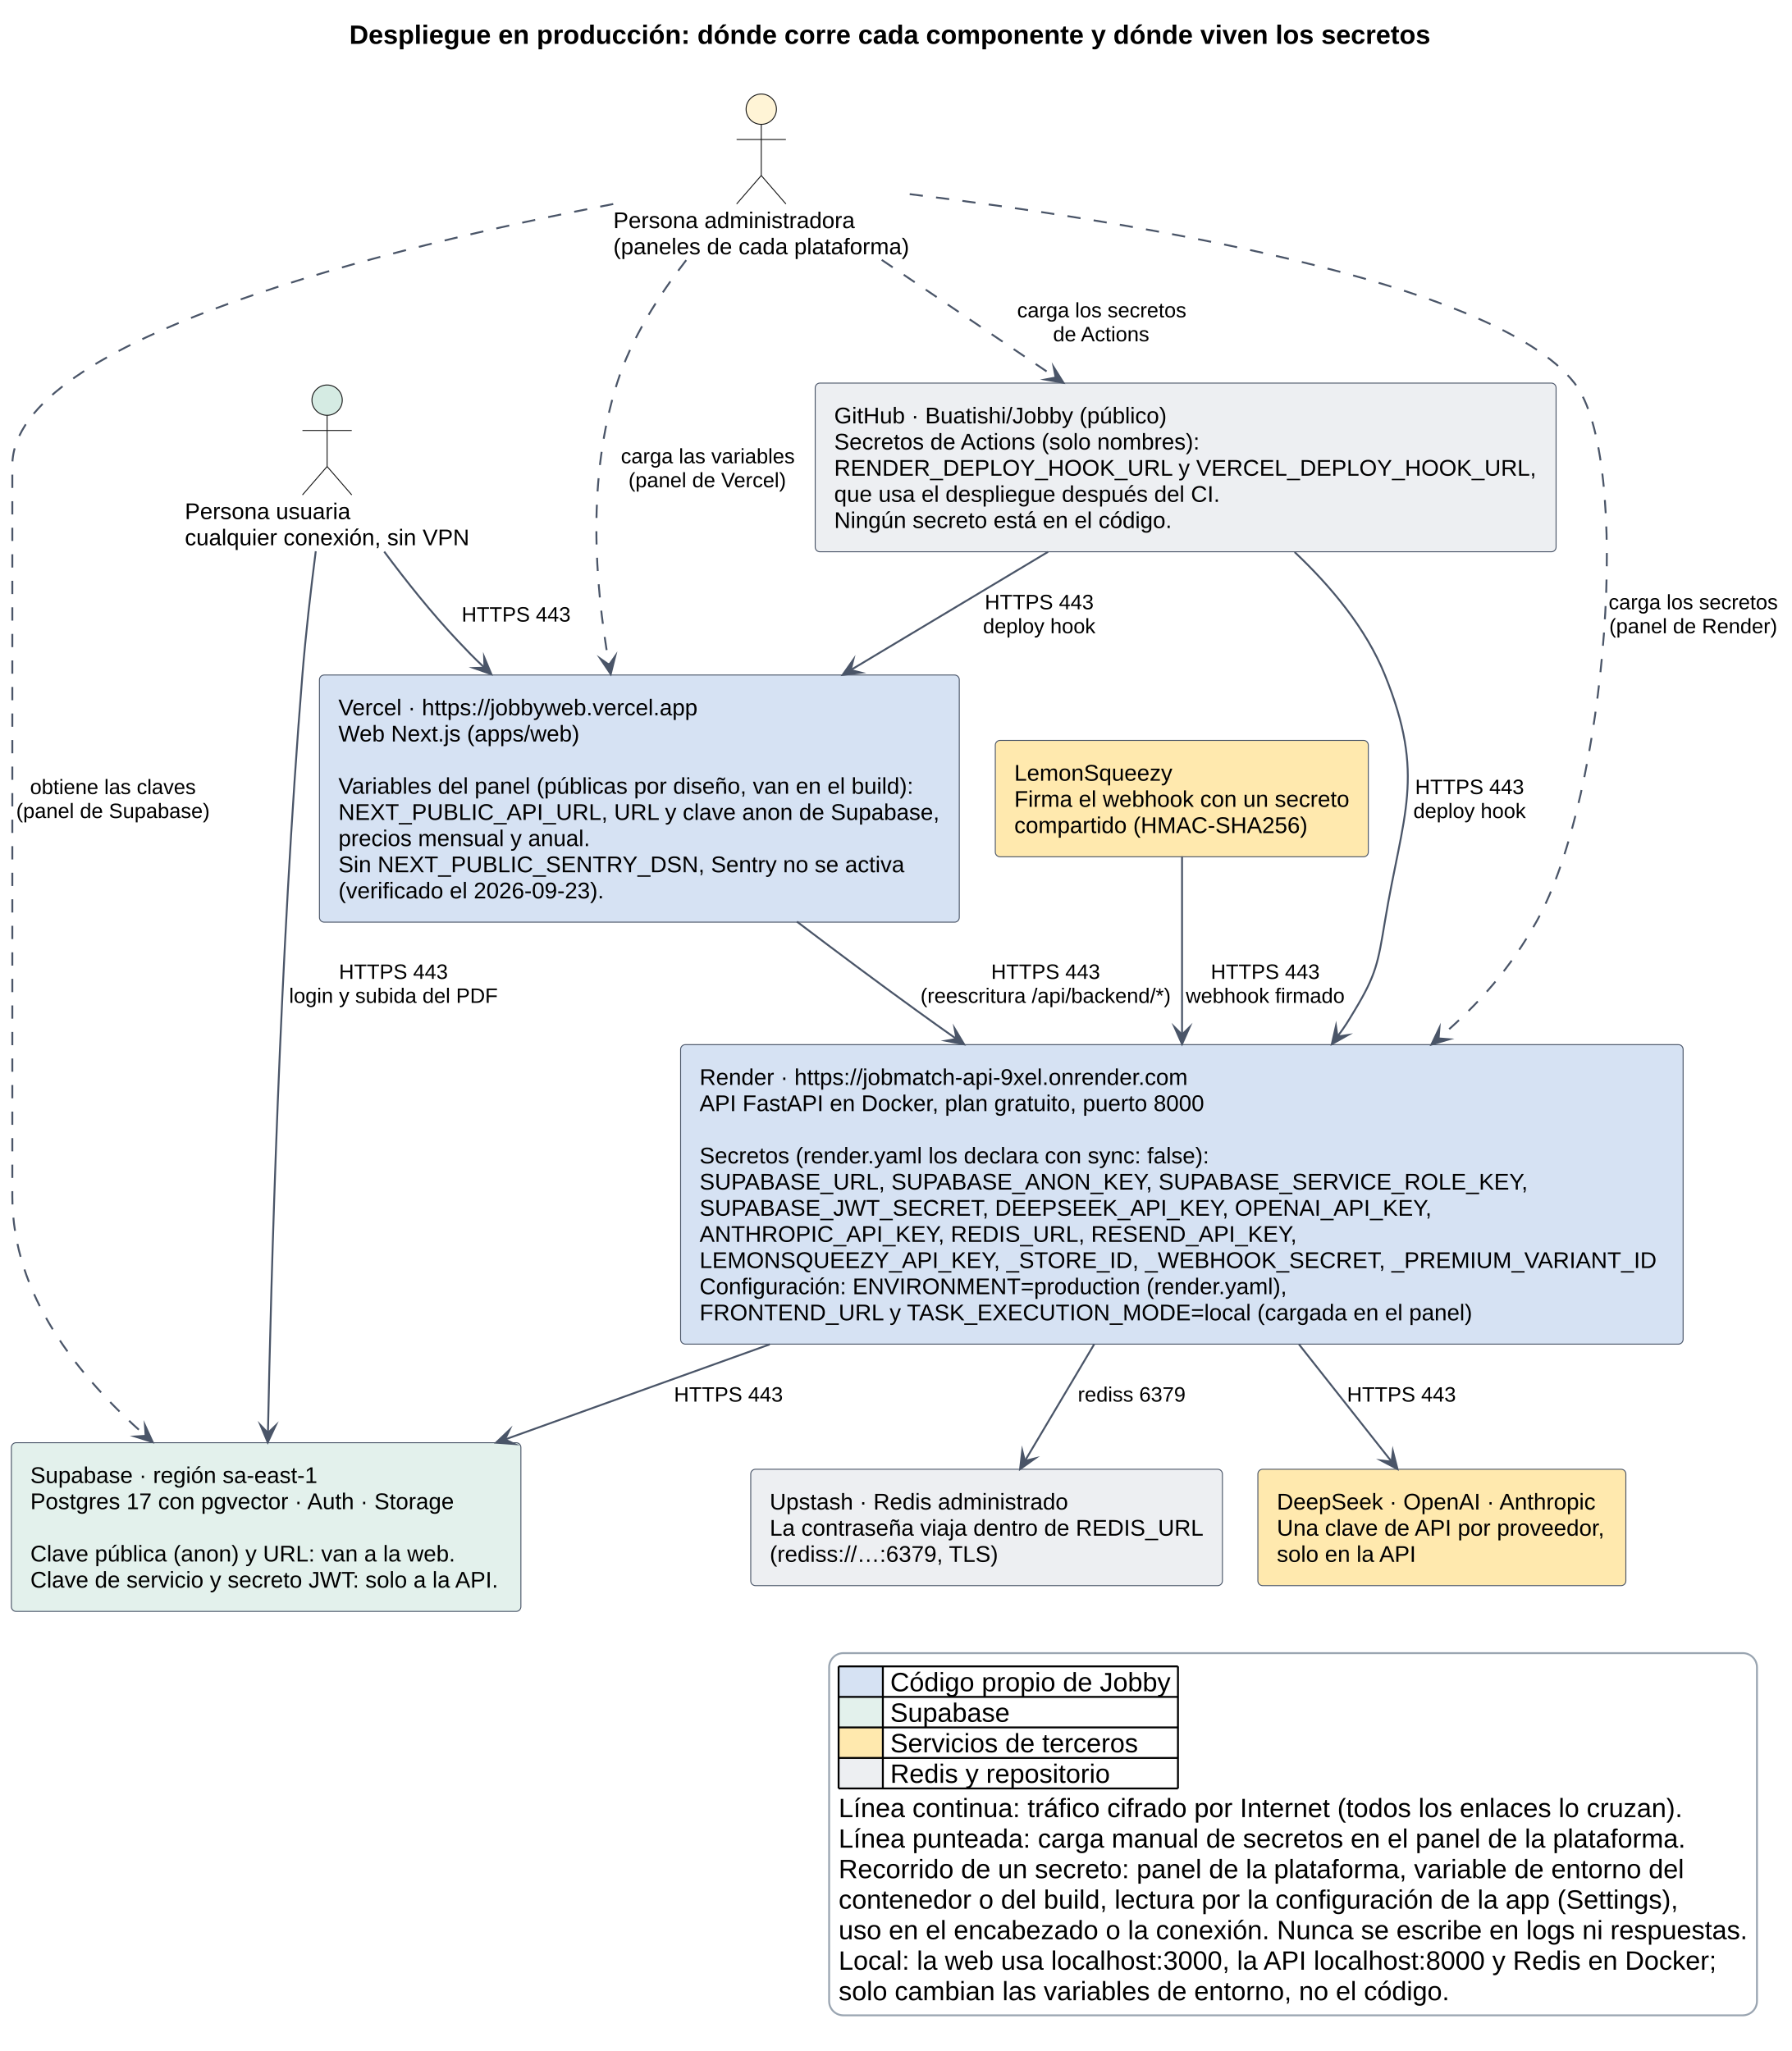
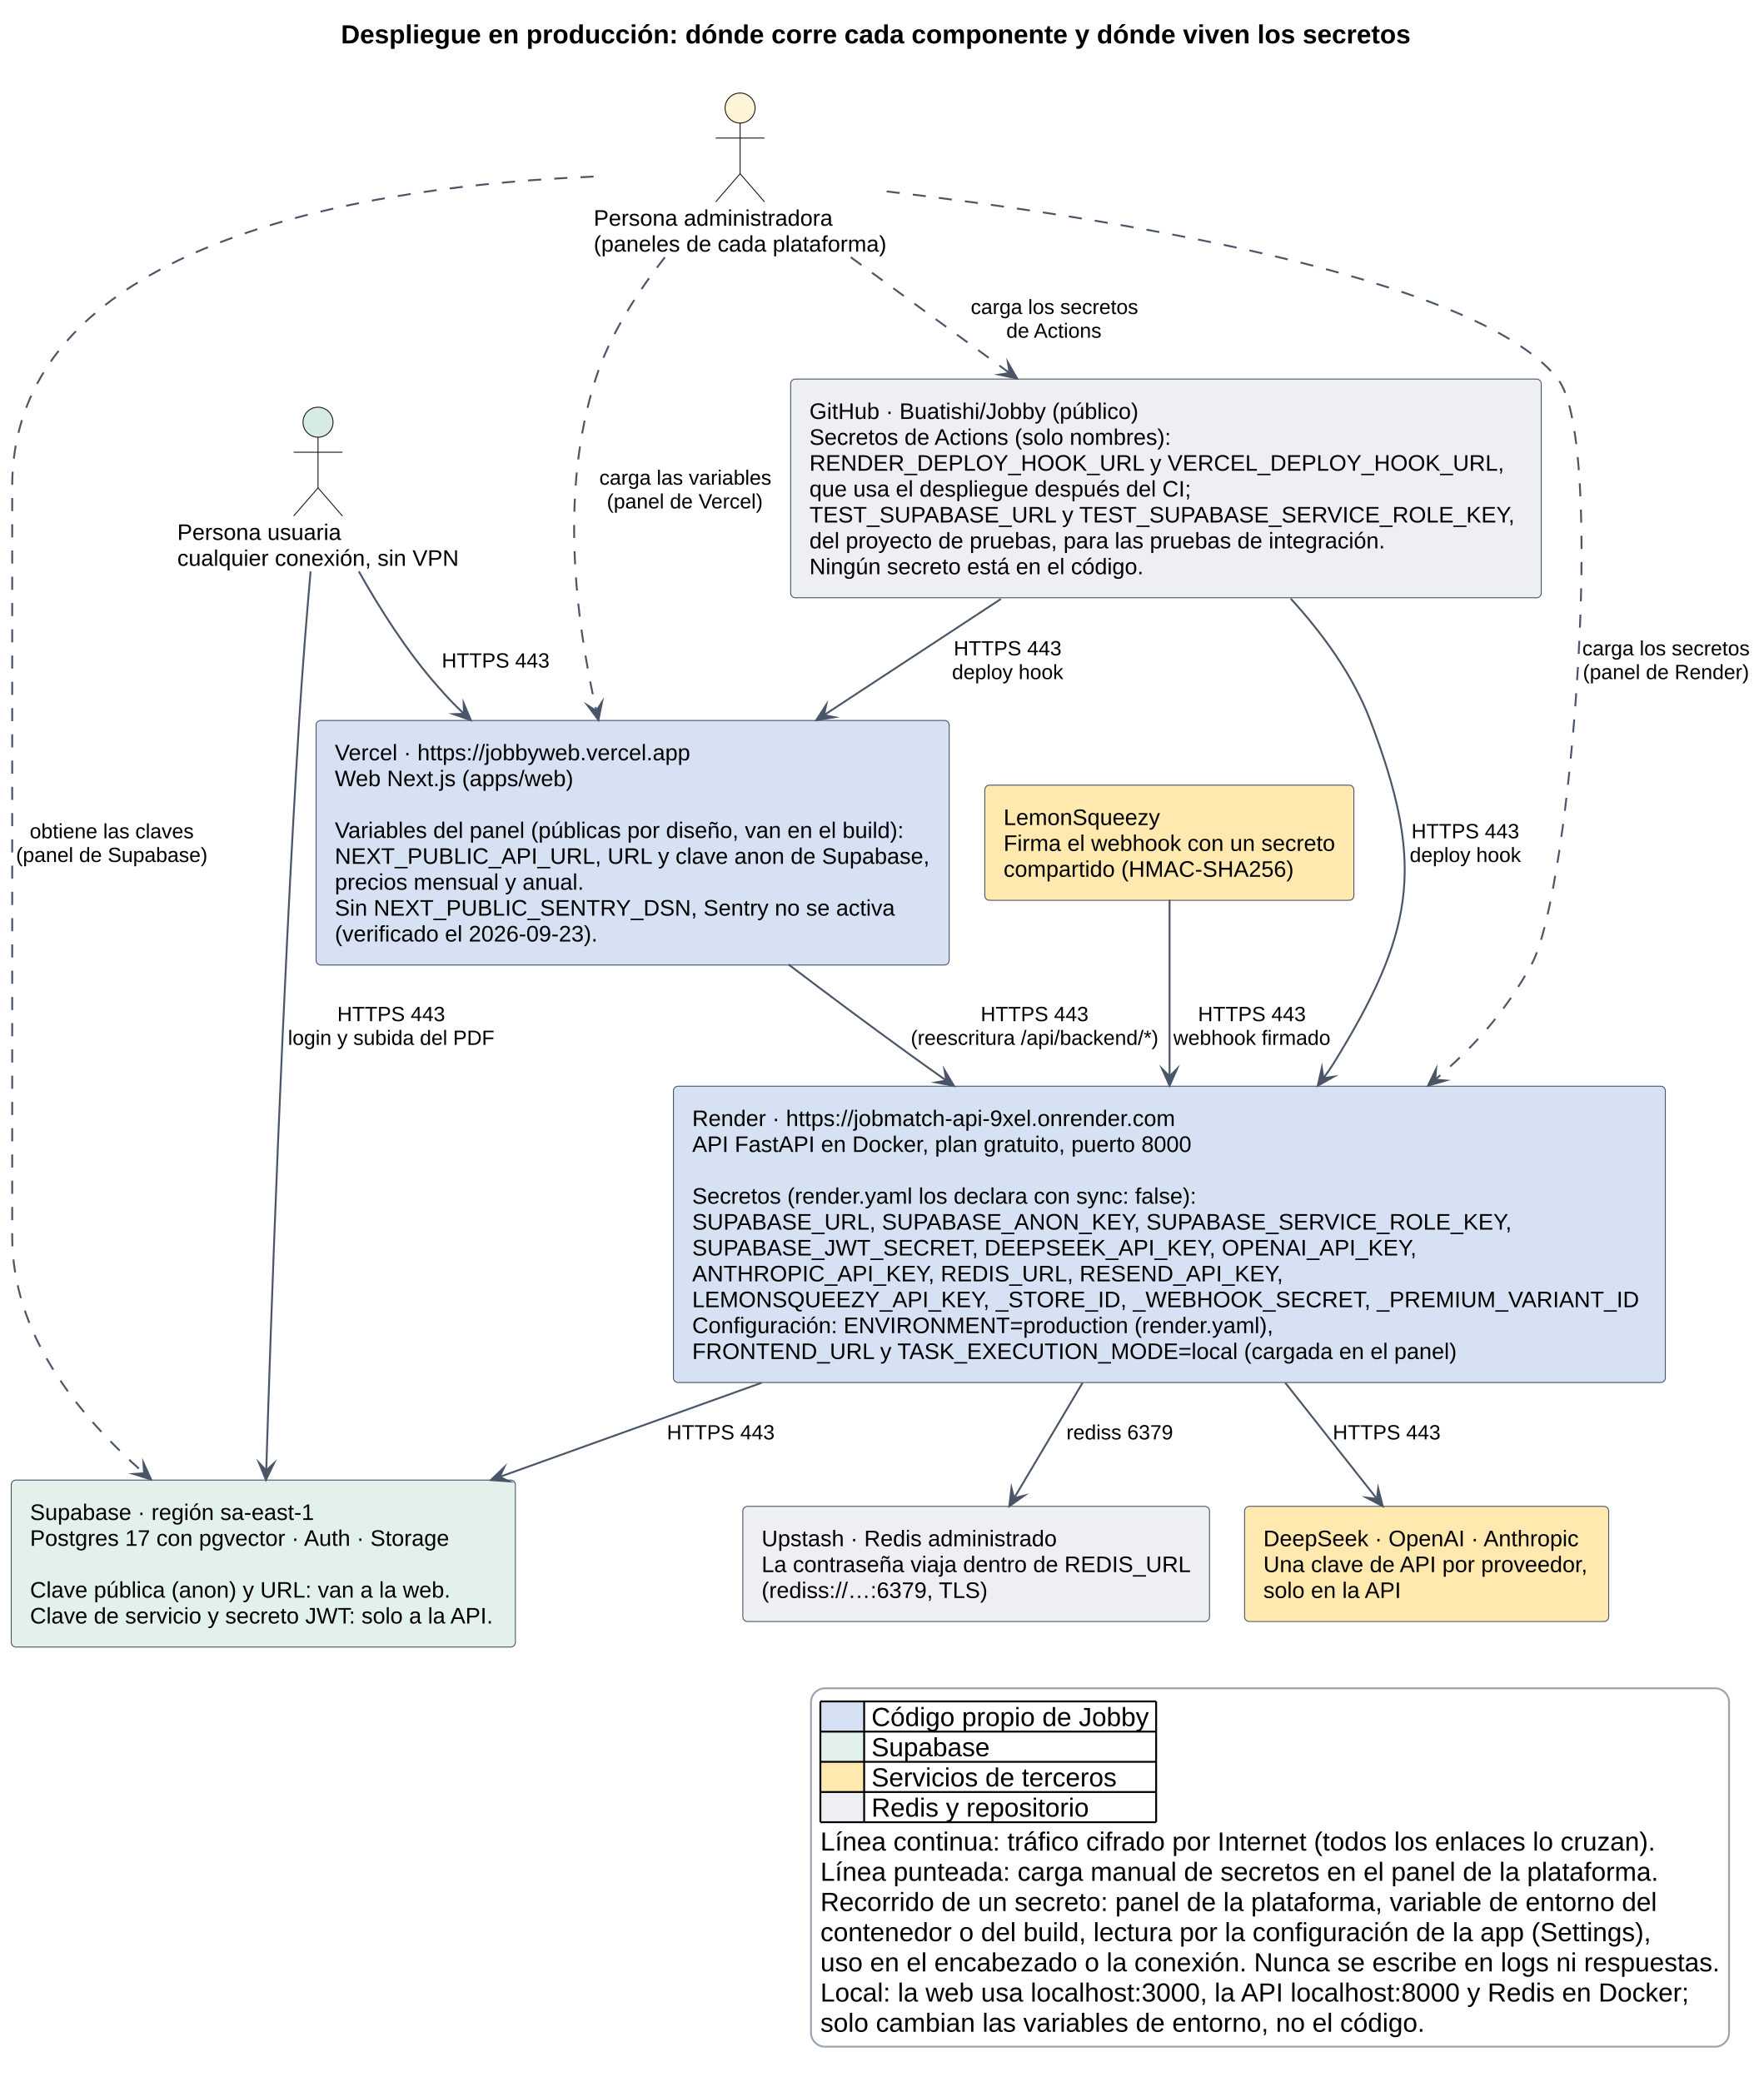
- <svg xmlns="http://www.w3.org/2000/svg" version="1.1" data-diagram-type="DESCRIPTION" style="width:945px;height:1082px;background:#FFFFFF;" width="945px" height="1082px" viewBox="0 0 945 1082" zoomAndPan="magnify" preserveAspectRatio="none" contentStyleType="text/css">
+ <svg xmlns="http://www.w3.org/2000/svg" version="1.1" data-diagram-type="DESCRIPTION" style="width:940px;height:1110px;background:#FFFFFF;" width="940px" height="1110px" viewBox="0 0 940 1110" zoomAndPan="magnify" preserveAspectRatio="none" contentStyleType="text/css">
  <defs />
  <g font-family="sans-serif" lengthAdjust="spacing">
    <g class="title" data-source-line="15">
-       <text x="184.258" y="23.132" fill="#000" font-size="14" textLength="570.247" font-weight="700" font-family="Arial">Despliegue en producción: dónde corre cada componente y dónde viven los secretos</text>
+       <text x="181.758" y="23.132" fill="#000" font-size="14" textLength="570.247" font-weight="700" font-family="Arial">Despliegue en producción: dónde corre cada componente y dónde viven los secretos</text>
    </g>
    <g class="entity" data-qualified-name="U" id="ent0001" data-source-line="17">
-       <ellipse cx="172.541" cy="211.099" rx="8" ry="8" fill="#D5EBE3" style="stroke:#181818;stroke-width:0.5;" />
-       <path d="M172.541,219.099 L172.541,246.099 M159.541,227.099 L185.541,227.099 M172.541,246.099 L159.541,261.099 M172.541,246.099 L185.541,261.099" style="stroke:#181818;stroke-width:0.5;" fill="none" />
-       <text x="97.5" y="273.854" fill="#000" font-size="12" textLength="87.387" font-family="Arial">Persona usuaria</text>
-       <text x="97.5" y="287.653" fill="#000" font-size="12" textLength="150.082" font-family="Arial">cualquier conexión, sin VPN</text>
+       <ellipse cx="169.541" cy="225.099" rx="8" ry="8" fill="#D5EBE3" style="stroke:#181818;stroke-width:0.5;" />
+       <path d="M169.541,233.099 L169.541,260.099 M156.541,241.099 L182.541,241.099 M169.541,260.099 L156.541,275.099 M169.541,260.099 L182.541,275.099" style="stroke:#181818;stroke-width:0.5;" fill="none" />
+       <text x="94.5" y="287.854" fill="#000" font-size="12" textLength="87.387" font-family="Arial">Persona usuaria</text>
+       <text x="94.5" y="301.653" fill="#000" font-size="12" textLength="150.082" font-family="Arial">cualquier conexión, sin VPN</text>
    </g>
    <g class="entity" data-qualified-name="ADM" id="ent0002" data-source-line="18">
-       <ellipse cx="401.547" cy="57.599" rx="8" ry="8" fill="#FFF4D6" style="stroke:#181818;stroke-width:0.5;" />
-       <path d="M401.547,65.599 L401.547,92.599 M388.547,73.599 L414.547,73.599 M401.547,92.599 L388.547,107.599 M401.547,92.599 L414.547,107.599" style="stroke:#181818;stroke-width:0.5;" fill="none" />
-       <text x="323.5" y="120.354" fill="#000" font-size="12" textLength="127.4" font-family="Arial">Persona administradora</text>
-       <text x="323.5" y="134.153" fill="#000" font-size="12" textLength="156.094" font-family="Arial">(paneles de cada plataforma)</text>
+       <ellipse cx="394.547" cy="57.599" rx="8" ry="8" fill="#FFF4D6" style="stroke:#181818;stroke-width:0.5;" />
+       <path d="M394.547,65.599 L394.547,92.599 M381.547,73.599 L407.547,73.599 M394.547,92.599 L381.547,107.599 M394.547,92.599 L407.547,107.599" style="stroke:#181818;stroke-width:0.5;" fill="none" />
+       <text x="316.5" y="120.354" fill="#000" font-size="12" textLength="127.4" font-family="Arial">Persona administradora</text>
+       <text x="316.5" y="134.153" fill="#000" font-size="12" textLength="156.094" font-family="Arial">(paneles de cada plataforma)</text>
    </g>
    <g class="entity" data-qualified-name="WEB" id="ent0003" data-source-line="20">
-       <rect x="168.5" y="356.099" width="337.502" height="130.391" fill="#D6E2F3" style="stroke:#4A5568;stroke-width:0.5;" rx="2.5" ry="2.5" />
-       <text x="178.5" y="377.354" fill="#000" font-size="12" textLength="190.096" font-family="Arial">Vercel · https://jobbyweb.vercel.app</text>
-       <text x="178.5" y="391.153" fill="#000" font-size="12" textLength="127.377" font-family="Arial">Web Next.js (apps/web)</text>
-       <text x="178.5" y="404.952" fill="#000" font-size="12" font-family="Arial"> </text>
-       <text x="178.5" y="418.751" fill="#000" font-size="12" textLength="304.189" font-family="Arial">Variables del panel (públicas por diseño, van en el build):</text>
-       <text x="178.5" y="432.55" fill="#000" font-size="12" textLength="317.502" font-family="Arial">NEXT_PUBLIC_API_URL, URL y clave anon de Supabase,</text>
-       <text x="178.5" y="446.349" fill="#000" font-size="12" textLength="132.738" font-family="Arial">precios mensual y anual.</text>
-       <text x="178.5" y="460.147" fill="#000" font-size="12" textLength="298.781" font-family="Arial">Sin NEXT_PUBLIC_SENTRY_DSN, Sentry no se activa</text>
-       <text x="178.5" y="473.946" fill="#000" font-size="12" textLength="140.074" font-family="Arial">(verificado el 2026-09-23).</text>
+       <rect x="168.5" y="384.099" width="337.502" height="130.391" fill="#D6E2F3" style="stroke:#4A5568;stroke-width:0.5;" rx="2.5" ry="2.5" />
+       <text x="178.5" y="405.354" fill="#000" font-size="12" textLength="190.096" font-family="Arial">Vercel · https://jobbyweb.vercel.app</text>
+       <text x="178.5" y="419.153" fill="#000" font-size="12" textLength="127.377" font-family="Arial">Web Next.js (apps/web)</text>
+       <text x="178.5" y="432.952" fill="#000" font-size="12" font-family="Arial"> </text>
+       <text x="178.5" y="446.751" fill="#000" font-size="12" textLength="304.189" font-family="Arial">Variables del panel (públicas por diseño, van en el build):</text>
+       <text x="178.5" y="460.55" fill="#000" font-size="12" textLength="317.502" font-family="Arial">NEXT_PUBLIC_API_URL, URL y clave anon de Supabase,</text>
+       <text x="178.5" y="474.349" fill="#000" font-size="12" textLength="132.738" font-family="Arial">precios mensual y anual.</text>
+       <text x="178.5" y="488.147" fill="#000" font-size="12" textLength="298.781" font-family="Arial">Sin NEXT_PUBLIC_SENTRY_DSN, Sentry no se activa</text>
+       <text x="178.5" y="501.946" fill="#000" font-size="12" textLength="140.074" font-family="Arial">(verificado el 2026-09-23).</text>
    </g>
    <g class="entity" data-qualified-name="API" id="ent0004" data-source-line="22">
-       <rect x="359" y="551.099" width="528.799" height="157.988" fill="#D6E2F3" style="stroke:#4A5568;stroke-width:0.5;" rx="2.5" ry="2.5" />
-       <text x="369" y="572.354" fill="#000" font-size="12" textLength="258.123" font-family="Arial">Render · https://jobmatch-api-9xel.onrender.com</text>
-       <text x="369" y="586.153" fill="#000" font-size="12" textLength="266.818" font-family="Arial">API FastAPI en Docker, plan gratuito, puerto 8000</text>
-       <text x="369" y="599.952" fill="#000" font-size="12" font-family="Arial"> </text>
-       <text x="369" y="613.751" fill="#000" font-size="12" textLength="269.443" font-family="Arial">Secretos (render.yaml los declara con sync: false):</text>
-       <text x="369" y="627.55" fill="#000" font-size="12" textLength="442.852" font-family="Arial">SUPABASE_URL, SUPABASE_ANON_KEY, SUPABASE_SERVICE_ROLE_KEY,</text>
-       <text x="369" y="641.349" fill="#000" font-size="12" textLength="391.482" font-family="Arial">SUPABASE_JWT_SECRET, DEEPSEEK_API_KEY, OPENAI_API_KEY,</text>
-       <text x="369" y="655.147" fill="#000" font-size="12" textLength="318.105" font-family="Arial">ANTHROPIC_API_KEY, REDIS_URL, RESEND_API_KEY,</text>
-       <text x="369" y="668.946" fill="#000" font-size="12" textLength="508.799" font-family="Arial">LEMONSQUEEZY_API_KEY, _STORE_ID, _WEBHOOK_SECRET, _PREMIUM_VARIANT_ID</text>
-       <text x="369" y="682.745" fill="#000" font-size="12" textLength="310.447" font-family="Arial">Configuración: ENVIRONMENT=production (render.yaml),</text>
-       <text x="369" y="696.544" fill="#000" font-size="12" textLength="409.137" font-family="Arial">FRONTEND_URL y TASK_EXECUTION_MODE=local (cargada en el panel)</text>
+       <rect x="359" y="579.099" width="528.799" height="157.988" fill="#D6E2F3" style="stroke:#4A5568;stroke-width:0.5;" rx="2.5" ry="2.5" />
+       <text x="369" y="600.354" fill="#000" font-size="12" textLength="258.123" font-family="Arial">Render · https://jobmatch-api-9xel.onrender.com</text>
+       <text x="369" y="614.153" fill="#000" font-size="12" textLength="266.818" font-family="Arial">API FastAPI en Docker, plan gratuito, puerto 8000</text>
+       <text x="369" y="627.952" fill="#000" font-size="12" font-family="Arial"> </text>
+       <text x="369" y="641.751" fill="#000" font-size="12" textLength="269.443" font-family="Arial">Secretos (render.yaml los declara con sync: false):</text>
+       <text x="369" y="655.55" fill="#000" font-size="12" textLength="442.852" font-family="Arial">SUPABASE_URL, SUPABASE_ANON_KEY, SUPABASE_SERVICE_ROLE_KEY,</text>
+       <text x="369" y="669.349" fill="#000" font-size="12" textLength="391.482" font-family="Arial">SUPABASE_JWT_SECRET, DEEPSEEK_API_KEY, OPENAI_API_KEY,</text>
+       <text x="369" y="683.147" fill="#000" font-size="12" textLength="318.105" font-family="Arial">ANTHROPIC_API_KEY, REDIS_URL, RESEND_API_KEY,</text>
+       <text x="369" y="696.946" fill="#000" font-size="12" textLength="508.799" font-family="Arial">LEMONSQUEEZY_API_KEY, _STORE_ID, _WEBHOOK_SECRET, _PREMIUM_VARIANT_ID</text>
+       <text x="369" y="710.745" fill="#000" font-size="12" textLength="310.447" font-family="Arial">Configuración: ENVIRONMENT=production (render.yaml),</text>
+       <text x="369" y="724.544" fill="#000" font-size="12" textLength="409.137" font-family="Arial">FRONTEND_URL y TASK_EXECUTION_MODE=local (cargada en el panel)</text>
    </g>
    <g class="entity" data-qualified-name="SUP" id="ent0005" data-source-line="24">
-       <rect x="6" y="761.099" width="268.754" height="88.994" fill="#E3F1EC" style="stroke:#4A5568;stroke-width:0.5;" rx="2.5" ry="2.5" />
-       <text x="16" y="782.354" fill="#000" font-size="12" textLength="151.424" font-family="Arial">Supabase · región sa-east-1</text>
-       <text x="16" y="796.153" fill="#000" font-size="12" textLength="224.121" font-family="Arial">Postgres 17 con pgvector · Auth · Storage</text>
-       <text x="16" y="809.952" fill="#000" font-size="12" font-family="Arial"> </text>
-       <text x="16" y="823.751" fill="#000" font-size="12" textLength="224.115" font-family="Arial">Clave pública (anon) y URL: van a la web.</text>
-       <text x="16" y="837.55" fill="#000" font-size="12" textLength="248.754" font-family="Arial">Clave de servicio y secreto JWT: solo a la API.</text>
+       <rect x="6" y="789.099" width="268.754" height="88.994" fill="#E3F1EC" style="stroke:#4A5568;stroke-width:0.5;" rx="2.5" ry="2.5" />
+       <text x="16" y="810.354" fill="#000" font-size="12" textLength="151.424" font-family="Arial">Supabase · región sa-east-1</text>
+       <text x="16" y="824.153" fill="#000" font-size="12" textLength="224.121" font-family="Arial">Postgres 17 con pgvector · Auth · Storage</text>
+       <text x="16" y="837.952" fill="#000" font-size="12" font-family="Arial"> </text>
+       <text x="16" y="851.751" fill="#000" font-size="12" textLength="224.115" font-family="Arial">Clave pública (anon) y URL: van a la web.</text>
+       <text x="16" y="865.55" fill="#000" font-size="12" textLength="248.754" font-family="Arial">Clave de servicio y secreto JWT: solo a la API.</text>
    </g>
    <g class="entity" data-qualified-name="RED" id="ent0006" data-source-line="26">
-       <rect x="396" y="775.099" width="248.797" height="61.396" fill="#EDEFF2" style="stroke:#4A5568;stroke-width:0.5;" rx="2.5" ry="2.5" />
-       <text x="406" y="796.354" fill="#000" font-size="12" textLength="157.4" font-family="Arial">Upstash · Redis administrado</text>
-       <text x="406" y="810.153" fill="#000" font-size="12" textLength="228.797" font-family="Arial">La contraseña viaja dentro de REDIS_URL</text>
-       <text x="406" y="823.952" fill="#000" font-size="12" textLength="120.709" font-family="Arial">(rediss://…:6379, TLS)</text>
+       <rect x="396" y="803.099" width="248.797" height="61.396" fill="#EDEFF2" style="stroke:#4A5568;stroke-width:0.5;" rx="2.5" ry="2.5" />
+       <text x="406" y="824.354" fill="#000" font-size="12" textLength="157.4" font-family="Arial">Upstash · Redis administrado</text>
+       <text x="406" y="838.153" fill="#000" font-size="12" textLength="228.797" font-family="Arial">La contraseña viaja dentro de REDIS_URL</text>
+       <text x="406" y="851.952" fill="#000" font-size="12" textLength="120.709" font-family="Arial">(rediss://…:6379, TLS)</text>
    </g>
    <g class="entity" data-qualified-name="IA" id="ent0007" data-source-line="28">
-       <rect x="663.5" y="775.099" width="194.1" height="61.396" fill="#FFE9AE" style="stroke:#4A5568;stroke-width:0.5;" rx="2.5" ry="2.5" />
-       <text x="673.5" y="796.354" fill="#000" font-size="12" textLength="168.756" font-family="Arial">DeepSeek · OpenAI · Anthropic</text>
-       <text x="673.5" y="810.153" fill="#000" font-size="12" textLength="174.1" font-family="Arial">Una clave de API por proveedor,</text>
-       <text x="673.5" y="823.952" fill="#000" font-size="12" textLength="74.045" font-family="Arial">solo en la API</text>
+       <rect x="663.5" y="803.099" width="194.1" height="61.396" fill="#FFE9AE" style="stroke:#4A5568;stroke-width:0.5;" rx="2.5" ry="2.5" />
+       <text x="673.5" y="824.354" fill="#000" font-size="12" textLength="168.756" font-family="Arial">DeepSeek · OpenAI · Anthropic</text>
+       <text x="673.5" y="838.153" fill="#000" font-size="12" textLength="174.1" font-family="Arial">Una clave de API por proveedor,</text>
+       <text x="673.5" y="851.952" fill="#000" font-size="12" textLength="74.045" font-family="Arial">solo en la API</text>
    </g>
    <g class="entity" data-qualified-name="LS" id="ent0008" data-source-line="30">
-       <rect x="525" y="390.599" width="196.754" height="61.396" fill="#FFE9AE" style="stroke:#4A5568;stroke-width:0.5;" rx="2.5" ry="2.5" />
-       <text x="535" y="411.854" fill="#000" font-size="12" textLength="83.391" font-family="Arial">LemonSqueezy</text>
-       <text x="535" y="425.653" fill="#000" font-size="12" textLength="176.754" font-family="Arial">Firma el webhook con un secreto</text>
-       <text x="535" y="439.452" fill="#000" font-size="12" textLength="154.711" font-family="Arial">compartido (HMAC-SHA256)</text>
+       <rect x="525" y="418.599" width="196.754" height="61.396" fill="#FFE9AE" style="stroke:#4A5568;stroke-width:0.5;" rx="2.5" ry="2.5" />
+       <text x="535" y="439.854" fill="#000" font-size="12" textLength="83.391" font-family="Arial">LemonSqueezy</text>
+       <text x="535" y="453.653" fill="#000" font-size="12" textLength="176.754" font-family="Arial">Firma el webhook con un secreto</text>
+       <text x="535" y="467.452" fill="#000" font-size="12" textLength="154.711" font-family="Arial">compartido (HMAC-SHA256)</text>
    </g>
    <g class="entity" data-qualified-name="GH" id="ent0009" data-source-line="32">
-       <rect x="430" y="202.099" width="390.793" height="88.994" fill="#EDEFF2" style="stroke:#4A5568;stroke-width:0.5;" rx="2.5" ry="2.5" />
-       <text x="440" y="223.354" fill="#000" font-size="12" textLength="175.412" font-family="Arial">GitHub · Buatishi/Jobby (público)</text>
-       <text x="440" y="237.153" fill="#000" font-size="12" textLength="193.418" font-family="Arial">Secretos de Actions (solo nombres):</text>
-       <text x="440" y="250.952" fill="#000" font-size="12" textLength="370.793" font-family="Arial">RENDER_DEPLOY_HOOK_URL y VERCEL_DEPLOY_HOOK_URL,</text>
-       <text x="440" y="264.751" fill="#000" font-size="12" textLength="203.479" font-family="Arial">que usa el despliegue después del CI.</text>
-       <text x="440" y="278.55" fill="#000" font-size="12" textLength="178.113" font-family="Arial">Ningún secreto está en el código.</text>
+       <rect x="421.5" y="202.099" width="400.145" height="116.592" fill="#EDEFF2" style="stroke:#4A5568;stroke-width:0.5;" rx="2.5" ry="2.5" />
+       <text x="431.5" y="223.354" fill="#000" font-size="12" textLength="175.412" font-family="Arial">GitHub · Buatishi/Jobby (público)</text>
+       <text x="431.5" y="237.153" fill="#000" font-size="12" textLength="193.418" font-family="Arial">Secretos de Actions (solo nombres):</text>
+       <text x="431.5" y="250.952" fill="#000" font-size="12" textLength="370.793" font-family="Arial">RENDER_DEPLOY_HOOK_URL y VERCEL_DEPLOY_HOOK_URL,</text>
+       <text x="431.5" y="264.751" fill="#000" font-size="12" textLength="203.479" font-family="Arial">que usa el despliegue después del CI;</text>
+       <text x="431.5" y="278.55" fill="#000" font-size="12" textLength="380.145" font-family="Arial">TEST_SUPABASE_URL y TEST_SUPABASE_SERVICE_ROLE_KEY,</text>
+       <text x="431.5" y="292.349" fill="#000" font-size="12" textLength="306.867" font-family="Arial">del proyecto de pruebas, para las pruebas de integración.</text>
+       <text x="431.5" y="306.147" fill="#000" font-size="12" textLength="178.113" font-family="Arial">Ningún secreto está en el código.</text>
    </g>
    <g class="link" data-entity-1="ent0001" data-entity-2="ent0003" id="lnk10" data-link-type="dependency">
-       <polygon points="259.173,355.677,255.372,346.591,255.536,352.246,249.881,352.41,259.173,355.677" fill="#4A5568" style="stroke:#4A5568;stroke-width:1;stroke-linejoin:miter;stroke-miterlimit:10;" />
-       <path d="M202.672,291.011 C214.154,306.458 227.787,323.602 241.5,338.099 C247.073,343.99 249.404,346.46 255.536,352.246" style="stroke:#4A5568;stroke-width:1;" fill="none" />
-       <text x="243.5" y="327.917" fill="#000" font-size="11" textLength="57.465" font-family="Arial">HTTPS 443</text>
+       <polygon points="251.01,383.974,247.18,374.9,247.362,380.554,241.708,380.737,251.01,383.974" fill="#4A5568" style="stroke:#4A5568;stroke-width:1;stroke-linejoin:miter;stroke-miterlimit:10;" />
+       <path d="M191.282,304.621 C202.433,324.463 217.11,347.649 233.5,366.099 C238.921,372.201 241.19,374.768 247.362,380.554" style="stroke:#4A5568;stroke-width:1;" fill="none" />
+       <text x="235.5" y="355.917" fill="#000" font-size="11" textLength="57.465" font-family="Arial">HTTPS 443</text>
    </g>
    <g class="link" data-entity-1="ent0001" data-entity-2="ent0005" id="lnk11" data-link-type="dependency">
-       <polygon points="141.236,760.92,145.414,752.001,141.335,755.921,137.416,751.842,141.236,760.92" fill="#4A5568" style="stroke:#4A5568;stroke-width:1;stroke-linejoin:miter;stroke-miterlimit:10;" />
-       <path d="M166.549,290.816 C164.014,310.668 161.245,334.542 159.5,356.099 C147.502,504.274 142.935,675.641 141.335,755.921" style="stroke:#4A5568;stroke-width:1;" fill="none" />
-       <text x="178.797" y="516.417" fill="#000" font-size="11" textLength="57.465" font-family="Arial">HTTPS 443</text>
-       <text x="152.5" y="529.065" fill="#000" font-size="11" textLength="110.059" font-family="Arial">login y subida del PDF</text>
+       <polygon points="141.782,788.959,146.058,780.087,141.936,783.961,138.062,779.839,141.782,788.959" fill="#4A5568" style="stroke:#4A5568;stroke-width:1;stroke-linejoin:miter;stroke-miterlimit:10;" />
+       <path d="M165.571,304.655 C163.534,328.124 161.137,357.69 159.5,384.099 C150.305,532.474 144.418,703.745 141.936,783.961" style="stroke:#4A5568;stroke-width:1;" fill="none" />
+       <text x="179.797" y="544.417" fill="#000" font-size="11" textLength="57.465" font-family="Arial">HTTPS 443</text>
+       <text x="153.5" y="557.065" fill="#000" font-size="11" textLength="110.059" font-family="Arial">login y subida del PDF</text>
    </g>
    <g class="link" data-entity-1="ent0003" data-entity-2="ent0004" id="lnk12" data-link-type="dependency">
-       <polygon points="508.578,550.966,503.521,542.514,504.489,548.088,498.916,549.056,508.578,550.966" fill="#4A5568" style="stroke:#4A5568;stroke-width:1;stroke-linejoin:miter;stroke-miterlimit:10;" />
-       <path d="M420.358,486.204 C440.85,501.75 462.851,518.183 483.5,533.099 C491.623,538.966 495.969,542.09 504.489,548.088" style="stroke:#4A5568;stroke-width:1;" fill="none" />
-       <text x="522.797" y="516.417" fill="#000" font-size="11" textLength="57.465" font-family="Arial">HTTPS 443</text>
-       <text x="485.5" y="529.065" fill="#000" font-size="11" textLength="132.059" font-family="Arial">(reescritura /api/backend/*)</text>
+       <polygon points="508.578,578.966,503.521,570.514,504.489,576.088,498.916,577.056,508.578,578.966" fill="#4A5568" style="stroke:#4A5568;stroke-width:1;stroke-linejoin:miter;stroke-miterlimit:10;" />
+       <path d="M420.358,514.204 C440.85,529.75 462.851,546.183 483.5,561.099 C491.623,566.966 495.969,570.09 504.489,576.088" style="stroke:#4A5568;stroke-width:1;" fill="none" />
+       <text x="522.797" y="544.417" fill="#000" font-size="11" textLength="57.465" font-family="Arial">HTTPS 443</text>
+       <text x="485.5" y="557.065" fill="#000" font-size="11" textLength="132.059" font-family="Arial">(reescritura /api/backend/*)</text>
    </g>
    <g class="link" data-entity-1="ent0004" data-entity-2="ent0005" id="lnk13" data-link-type="dependency">
-       <polygon points="261.665,761.074,271.488,761.796,266.371,759.384,268.783,754.267,261.665,761.074" fill="#4A5568" style="stroke:#4A5568;stroke-width:1;stroke-linejoin:miter;stroke-miterlimit:10;" />
-       <path d="M406.02,709.22 C356.443,727.029 310.207,743.638 266.371,759.384" style="stroke:#4A5568;stroke-width:1;" fill="none" />
-       <text x="355.5" y="739.417" fill="#000" font-size="11" textLength="57.465" font-family="Arial">HTTPS 443</text>
+       <polygon points="261.665,789.074,271.488,789.796,266.371,787.384,268.783,782.267,261.665,789.074" fill="#4A5568" style="stroke:#4A5568;stroke-width:1;stroke-linejoin:miter;stroke-miterlimit:10;" />
+       <path d="M406.02,737.22 C356.443,755.029 310.207,771.638 266.371,787.384" style="stroke:#4A5568;stroke-width:1;" fill="none" />
+       <text x="355.5" y="767.417" fill="#000" font-size="11" textLength="57.465" font-family="Arial">HTTPS 443</text>
    </g>
    <g class="link" data-entity-1="ent0004" data-entity-2="ent0006" id="lnk14" data-link-type="dependency">
-       <polygon points="538.058,775.022,546.092,769.325,540.611,770.723,539.213,765.241,538.058,775.022" fill="#4A5568" style="stroke:#4A5568;stroke-width:1;stroke-linejoin:miter;stroke-miterlimit:10;" />
-       <path d="M577.122,709.22 C563.239,732.606 551.407,752.536 540.611,770.723" style="stroke:#4A5568;stroke-width:1;" fill="none" />
-       <text x="568.5" y="739.417" fill="#000" font-size="11" textLength="56.869" font-family="Arial">rediss 6379</text>
+       <polygon points="538.058,803.022,546.092,797.325,540.611,798.723,539.213,793.241,538.058,803.022" fill="#4A5568" style="stroke:#4A5568;stroke-width:1;stroke-linejoin:miter;stroke-miterlimit:10;" />
+       <path d="M577.122,737.22 C563.239,760.606 551.407,780.536 540.611,798.723" style="stroke:#4A5568;stroke-width:1;" fill="none" />
+       <text x="568.5" y="767.417" fill="#000" font-size="11" textLength="56.869" font-family="Arial">rediss 6379</text>
    </g>
    <g class="link" data-entity-1="ent0004" data-entity-2="ent0007" id="lnk15" data-link-type="dependency">
-       <polygon points="737.146,775.022,734.708,765.48,734.047,771.098,728.429,770.438,737.146,775.022" fill="#4A5568" style="stroke:#4A5568;stroke-width:1;stroke-linejoin:miter;stroke-miterlimit:10;" />
-       <path d="M685.187,709.22 C703.653,732.606 719.687,752.912 734.047,771.098" style="stroke:#4A5568;stroke-width:1;" fill="none" />
-       <text x="710.5" y="739.417" fill="#000" font-size="11" textLength="57.465" font-family="Arial">HTTPS 443</text>
+       <polygon points="737.146,803.022,734.708,793.48,734.047,799.098,728.429,798.438,737.146,803.022" fill="#4A5568" style="stroke:#4A5568;stroke-width:1;stroke-linejoin:miter;stroke-miterlimit:10;" />
+       <path d="M685.187,737.22 C703.653,760.606 719.687,780.912 734.047,799.098" style="stroke:#4A5568;stroke-width:1;" fill="none" />
+       <text x="710.5" y="767.417" fill="#000" font-size="11" textLength="57.465" font-family="Arial">HTTPS 443</text>
    </g>
    <g class="link" data-entity-1="ent0008" data-entity-2="ent0004" id="lnk16" data-link-type="dependency">
-       <polygon points="623.5,550.815,627.5,541.815,623.5,545.815,619.5,541.815,623.5,550.815" fill="#4A5568" style="stroke:#4A5568;stroke-width:1;stroke-linejoin:miter;stroke-miterlimit:10;" />
-       <path d="M623.5,451.757 C623.5,477.581 623.5,511.201 623.5,545.815" style="stroke:#4A5568;stroke-width:1;" fill="none" />
-       <text x="638.651" y="516.417" fill="#000" font-size="11" textLength="57.465" font-family="Arial">HTTPS 443</text>
-       <text x="625.5" y="529.065" fill="#000" font-size="11" textLength="83.768" font-family="Arial">webhook firmado</text>
+       <polygon points="623.5,578.815,627.5,569.815,623.5,573.815,619.5,569.815,623.5,578.815" fill="#4A5568" style="stroke:#4A5568;stroke-width:1;stroke-linejoin:miter;stroke-miterlimit:10;" />
+       <path d="M623.5,479.757 C623.5,505.581 623.5,539.201 623.5,573.815" style="stroke:#4A5568;stroke-width:1;" fill="none" />
+       <text x="638.651" y="544.417" fill="#000" font-size="11" textLength="57.465" font-family="Arial">HTTPS 443</text>
+       <text x="625.5" y="557.065" fill="#000" font-size="11" textLength="83.768" font-family="Arial">webhook firmado</text>
    </g>
    <g class="link" data-entity-1="ent0009" data-entity-2="ent0004" id="lnk17" data-link-type="dependency">
-       <polygon points="702.503,550.817,711.092,545.998,705.494,546.811,704.681,541.213,702.503,550.817" fill="#4A5568" style="stroke:#4A5568;stroke-width:1;stroke-linejoin:miter;stroke-miterlimit:10;" />
-       <path d="M682.888,291.243 C701.765,309.054 720.471,331.313 730.5,356.099 C752.172,409.658 739.937,429.097 730.5,486.099 C726.896,507.868 725.909,514.211 714.5,533.099 C710.879,539.094 709.819,541.017 705.494,546.811" style="stroke:#4A5568;stroke-width:1;" fill="none" />
-       <text x="746.429" y="418.917" fill="#000" font-size="11" textLength="57.465" font-family="Arial">HTTPS 443</text>
-       <text x="745.5" y="431.565" fill="#000" font-size="11" textLength="59.324" font-family="Arial">deploy hook</text>
+       <polygon points="702.503,578.817,711.092,573.998,705.494,574.811,704.681,569.213,702.503,578.817" fill="#4A5568" style="stroke:#4A5568;stroke-width:1;stroke-linejoin:miter;stroke-miterlimit:10;" />
+       <path d="M688.064,319.117 C705.212,337.903 721.389,360.153 730.5,384.099 C758.589,457.923 755.34,493.489 714.5,561.099 C710.879,567.094 709.819,569.017 705.494,574.811" style="stroke:#4A5568;stroke-width:1;" fill="none" />
+       <text x="752.429" y="446.917" fill="#000" font-size="11" textLength="57.465" font-family="Arial">HTTPS 443</text>
+       <text x="751.5" y="459.565" fill="#000" font-size="11" textLength="59.324" font-family="Arial">deploy hook</text>
    </g>
    <g class="link" data-entity-1="ent0009" data-entity-2="ent0003" id="lnk18" data-link-type="dependency">
-       <polygon points="444.446,356.042,454.223,354.849,448.736,353.473,450.112,347.986,444.446,356.042" fill="#4A5568" style="stroke:#4A5568;stroke-width:1;stroke-linejoin:miter;stroke-miterlimit:10;" />
-       <path d="M552.825,291.128 C519.998,310.79 484.844,331.846 448.736,353.473" style="stroke:#4A5568;stroke-width:1;" fill="none" />
-       <text x="519.429" y="321.417" fill="#000" font-size="11" textLength="57.465" font-family="Arial">HTTPS 443</text>
-       <text x="518.5" y="334.065" fill="#000" font-size="11" textLength="59.324" font-family="Arial">deploy hook</text>
+       <polygon points="435.139,383.98,444.858,382.383,439.319,381.235,440.467,375.696,435.139,383.98" fill="#4A5568" style="stroke:#4A5568;stroke-width:1;stroke-linejoin:miter;stroke-miterlimit:10;" />
+       <path d="M533.586,319.331 C502.389,339.818 471.277,360.248 439.319,381.235" style="stroke:#4A5568;stroke-width:1;" fill="none" />
+       <text x="508.429" y="349.417" fill="#000" font-size="11" textLength="57.465" font-family="Arial">HTTPS 443</text>
+       <text x="507.5" y="362.065" fill="#000" font-size="11" textLength="59.324" font-family="Arial">deploy hook</text>
    </g>
    <g class="link" data-entity-1="ent0002" data-entity-2="ent0003" id="lnk19" data-link-type="dependency">
-       <polygon points="322.139,355.632,324.534,346.079,321.28,350.706,316.653,347.452,322.139,355.632" fill="#4A5568" style="stroke:#4A5568;stroke-width:1;stroke-linejoin:miter;stroke-miterlimit:10;" />
-       <path d="M361.959,137.241 C347.532,155.794 332.939,178.601 325.5,202.099 C309.712,251.967 313.574,306.494 321.28,350.706" style="stroke:#4A5568;stroke-width:1;stroke-dasharray:7,7;" fill="none" />
-       <text x="327.5" y="244.417" fill="#000" font-size="11" textLength="91.711" font-family="Arial">carga las variables</text>
-       <text x="331.472" y="257.065" fill="#000" font-size="11" textLength="83.768" font-family="Arial">(panel de Vercel)</text>
+       <polygon points="319.035,383.876,320.955,374.216,317.934,378.999,313.151,375.978,319.035,383.876" fill="#4A5568" style="stroke:#4A5568;stroke-width:1;stroke-linejoin:miter;stroke-miterlimit:10;" />
+       <path d="M354.446,137.16 C339.83,155.702 325.044,178.522 317.5,202.099 C298.434,261.683 306.519,328.439 317.934,378.999" style="stroke:#4A5568;stroke-width:1;stroke-dasharray:7,7;" fill="none" />
+       <text x="319.5" y="258.417" fill="#000" font-size="11" textLength="91.711" font-family="Arial">carga las variables</text>
+       <text x="323.472" y="271.065" fill="#000" font-size="11" textLength="83.768" font-family="Arial">(panel de Vercel)</text>
    </g>
    <g class="link" data-entity-1="ent0002" data-entity-2="ent0004" id="lnk20" data-link-type="dependency">
-       <polygon points="755.028,551.059,764.468,548.25,758.828,547.81,759.268,542.17,755.028,551.059" fill="#4A5568" style="stroke:#4A5568;stroke-width:1;stroke-linejoin:miter;stroke-miterlimit:10;" />
-       <path d="M479.849,102.417 C591.552,116.075 787.829,147.354 830.5,202.099 C861.373,241.707 847.795,419.436 810.5,486.099 C796.731,510.709 780.6,529.192 758.828,547.81" style="stroke:#4A5568;stroke-width:1;stroke-dasharray:7,7;" fill="none" />
-       <text x="848.5" y="321.417" fill="#000" font-size="11" textLength="89.262" font-family="Arial">carga los secretos</text>
-       <text x="848.798" y="334.065" fill="#000" font-size="11" textLength="88.666" font-family="Arial">(panel de Render)</text>
+       <polygon points="761.275,578.809,770.733,576.061,765.096,575.584,765.573,569.947,761.275,578.809" fill="#4A5568" style="stroke:#4A5568;stroke-width:1;stroke-linejoin:miter;stroke-miterlimit:10;" />
+       <path d="M472.703,102.054 C585.957,115.373 786.888,146.365 830.5,202.099 C856.529,235.362 837.603,475.689 816.5,514.099 C802.945,538.769 786.942,557.147 765.096,575.584" style="stroke:#4A5568;stroke-width:1;stroke-dasharray:7,7;" fill="none" />
+       <text x="843.5" y="349.417" fill="#000" font-size="11" textLength="89.262" font-family="Arial">carga los secretos</text>
+       <text x="843.798" y="362.065" fill="#000" font-size="11" textLength="88.666" font-family="Arial">(panel de Render)</text>
    </g>
    <g class="link" data-entity-1="ent0002" data-entity-2="ent0005" id="lnk21" data-link-type="dependency">
-       <polygon points="80.555,760.783,76.458,751.827,76.808,757.473,71.162,757.822,80.555,760.783" fill="#4A5568" style="stroke:#4A5568;stroke-width:1;stroke-linejoin:miter;stroke-miterlimit:10;" />
-       <path d="M323.461,107.636 C208.346,129.854 6.5,178.394 6.5,245.599 C6.5,245.599 6.5,245.599 6.5,631.099 C6.5,683.24 41.129,725.952 76.808,757.473" style="stroke:#4A5568;stroke-width:1;stroke-dasharray:7,7;" fill="none" />
-       <text x="15.845" y="418.917" fill="#000" font-size="11" textLength="87.441" font-family="Arial">obtiene las claves</text>
-       <text x="8.5" y="431.565" fill="#000" font-size="11" textLength="102.131" font-family="Arial">(panel de Supabase)</text>
+       <polygon points="80.555,788.783,76.458,779.827,76.808,785.473,71.162,785.822,80.555,788.783" fill="#4A5568" style="stroke:#4A5568;stroke-width:1;stroke-linejoin:miter;stroke-miterlimit:10;" />
+       <path d="M316.449,94.16 C203.147,98.82 6.5,126.131 6.5,259.599 C6.5,259.599 6.5,259.599 6.5,659.099 C6.5,711.24 41.129,753.952 76.808,785.473" style="stroke:#4A5568;stroke-width:1;stroke-dasharray:7,7;" fill="none" />
+       <text x="15.845" y="446.917" fill="#000" font-size="11" textLength="87.441" font-family="Arial">obtiene las claves</text>
+       <text x="8.5" y="459.565" fill="#000" font-size="11" textLength="102.131" font-family="Arial">(panel de Supabase)</text>
    </g>
    <g class="link" data-entity-1="ent0002" data-entity-2="ent0009" id="lnk22" data-link-type="dependency">
-       <polygon points="560.973,201.956,555.759,193.601,556.831,199.155,551.277,200.228,560.973,201.956" fill="#4A5568" style="stroke:#4A5568;stroke-width:1;stroke-linejoin:miter;stroke-miterlimit:10;" />
-       <path d="M465.09,137.107 C495.098,157.403 526.705,178.78 556.831,199.155" style="stroke:#4A5568;stroke-width:1;stroke-dasharray:7,7;" fill="none" />
-       <text x="536.5" y="167.417" fill="#000" font-size="11" textLength="89.262" font-family="Arial">carga los secretos</text>
-       <text x="555.449" y="180.065" fill="#000" font-size="11" textLength="51.364" font-family="Arial">de Actions</text>
+       <polygon points="542.233,201.807,537.318,193.273,538.193,198.862,532.605,199.737,542.233,201.807" fill="#4A5568" style="stroke:#4A5568;stroke-width:1;stroke-linejoin:miter;stroke-miterlimit:10;" />
+       <path d="M453.549,137.15 C480.61,156.879 509.043,177.609 538.193,198.862" style="stroke:#4A5568;stroke-width:1;stroke-dasharray:7,7;" fill="none" />
+       <text x="517.5" y="167.417" fill="#000" font-size="11" textLength="89.262" font-family="Arial">carga los secretos</text>
+       <text x="536.449" y="180.065" fill="#000" font-size="11" textLength="51.364" font-family="Arial">de Actions</text>
    </g>
    <g class="legend" data-source-line="49">
-       <rect x="437.344" y="872.099" width="489.418" height="191.085" fill="none" style="stroke:#9AA5B1;stroke-width:1;" rx="7.5" ry="7.5" />
-       <rect x="442.344" y="879.099" width="23.338" height="16.099" fill="#D6E2F3" style="stroke:none;" />
-       <text x="442.344" y="892.23" fill="#000" font-size="14" textLength="23.338" font-family="Arial">      </text>
-       <text x="469.572" y="892.23" fill="#000" font-size="14" textLength="147.882" font-family="Arial">Código propio de Jobby</text>
-       <rect x="442.344" y="895.197" width="23.338" height="16.099" fill="#E3F1EC" style="stroke:none;" />
-       <text x="442.344" y="908.329" fill="#000" font-size="14" textLength="23.338" font-family="Arial">      </text>
-       <text x="469.572" y="908.329" fill="#000" font-size="14" textLength="63.055" font-family="Arial">Supabase</text>
-       <rect x="442.344" y="911.296" width="23.338" height="16.099" fill="#FFE9AE" style="stroke:none;" />
-       <text x="442.344" y="924.428" fill="#000" font-size="14" textLength="23.338" font-family="Arial">      </text>
-       <text x="469.572" y="924.428" fill="#000" font-size="14" textLength="130.717" font-family="Arial">Servicios de terceros</text>
-       <rect x="442.344" y="927.395" width="23.338" height="16.099" fill="#EDEFF2" style="stroke:none;" />
-       <text x="442.344" y="940.526" fill="#000" font-size="14" textLength="23.338" font-family="Arial">      </text>
-       <text x="469.572" y="940.526" fill="#000" font-size="14" textLength="115.938" font-family="Arial">Redis y repositorio</text>
-       <line x1="442.344" y1="879.099" x2="621.343" y2="879.099" style="stroke:#000;stroke-width:1;" />
-       <line x1="442.344" y1="895.197" x2="621.343" y2="895.197" style="stroke:#000;stroke-width:1;" />
-       <line x1="442.344" y1="911.296" x2="621.343" y2="911.296" style="stroke:#000;stroke-width:1;" />
-       <line x1="442.344" y1="927.395" x2="621.343" y2="927.395" style="stroke:#000;stroke-width:1;" />
-       <line x1="442.344" y1="943.493" x2="621.343" y2="943.493" style="stroke:#000;stroke-width:1;" />
-       <line x1="442.344" y1="879.099" x2="442.344" y2="943.493" style="stroke:#000;stroke-width:1;" />
-       <line x1="465.682" y1="879.099" x2="465.682" y2="943.493" style="stroke:#000;stroke-width:1;" />
-       <line x1="621.343" y1="879.099" x2="621.343" y2="943.493" style="stroke:#000;stroke-width:1;" />
-       <text x="442.344" y="958.625" fill="#000" font-size="14" textLength="445.136" font-family="Arial">Línea continua: tráfico cifrado por Internet (todos los enlaces lo cruzan).</text>
-       <text x="442.344" y="974.724" fill="#000" font-size="14" textLength="446.749" font-family="Arial">Línea punteada: carga manual de secretos en el panel de la plataforma.</text>
-       <text x="442.344" y="990.822" fill="#000" font-size="14" textLength="445.942" font-family="Arial">Recorrido de un secreto: panel de la plataforma, variable de entorno del</text>
-       <text x="442.344" y="1006.921" fill="#000" font-size="14" textLength="442.832" font-family="Arial">contenedor o del build, lectura por la configuración de la app (Settings),</text>
-       <text x="442.344" y="1023.02" fill="#000" font-size="14" textLength="479.418" font-family="Arial">uso en el encabezado o la conexión. Nunca se escribe en logs ni respuestas.</text>
-       <text x="442.344" y="1039.118" fill="#000" font-size="14" textLength="463.825" font-family="Arial">Local: la web usa localhost:3000, la API localhost:8000 y Redis en Docker;</text>
-       <text x="442.344" y="1055.217" fill="#000" font-size="14" textLength="322.198" font-family="Arial">solo cambian las variables de entorno, no el código.</text>
+       <rect x="432.344" y="900.099" width="489.418" height="191.085" fill="none" style="stroke:#9AA5B1;stroke-width:1;" rx="7.5" ry="7.5" />
+       <rect x="437.344" y="907.099" width="23.338" height="16.099" fill="#D6E2F3" style="stroke:none;" />
+       <text x="437.344" y="920.23" fill="#000" font-size="14" textLength="23.338" font-family="Arial">      </text>
+       <text x="464.572" y="920.23" fill="#000" font-size="14" textLength="147.882" font-family="Arial">Código propio de Jobby</text>
+       <rect x="437.344" y="923.197" width="23.338" height="16.099" fill="#E3F1EC" style="stroke:none;" />
+       <text x="437.344" y="936.329" fill="#000" font-size="14" textLength="23.338" font-family="Arial">      </text>
+       <text x="464.572" y="936.329" fill="#000" font-size="14" textLength="63.055" font-family="Arial">Supabase</text>
+       <rect x="437.344" y="939.296" width="23.338" height="16.099" fill="#FFE9AE" style="stroke:none;" />
+       <text x="437.344" y="952.428" fill="#000" font-size="14" textLength="23.338" font-family="Arial">      </text>
+       <text x="464.572" y="952.428" fill="#000" font-size="14" textLength="130.717" font-family="Arial">Servicios de terceros</text>
+       <rect x="437.344" y="955.395" width="23.338" height="16.099" fill="#EDEFF2" style="stroke:none;" />
+       <text x="437.344" y="968.526" fill="#000" font-size="14" textLength="23.338" font-family="Arial">      </text>
+       <text x="464.572" y="968.526" fill="#000" font-size="14" textLength="115.938" font-family="Arial">Redis y repositorio</text>
+       <line x1="437.344" y1="907.099" x2="616.343" y2="907.099" style="stroke:#000;stroke-width:1;" />
+       <line x1="437.344" y1="923.197" x2="616.343" y2="923.197" style="stroke:#000;stroke-width:1;" />
+       <line x1="437.344" y1="939.296" x2="616.343" y2="939.296" style="stroke:#000;stroke-width:1;" />
+       <line x1="437.344" y1="955.395" x2="616.343" y2="955.395" style="stroke:#000;stroke-width:1;" />
+       <line x1="437.344" y1="971.493" x2="616.343" y2="971.493" style="stroke:#000;stroke-width:1;" />
+       <line x1="437.344" y1="907.099" x2="437.344" y2="971.493" style="stroke:#000;stroke-width:1;" />
+       <line x1="460.682" y1="907.099" x2="460.682" y2="971.493" style="stroke:#000;stroke-width:1;" />
+       <line x1="616.343" y1="907.099" x2="616.343" y2="971.493" style="stroke:#000;stroke-width:1;" />
+       <text x="437.344" y="986.625" fill="#000" font-size="14" textLength="445.136" font-family="Arial">Línea continua: tráfico cifrado por Internet (todos los enlaces lo cruzan).</text>
+       <text x="437.344" y="1002.724" fill="#000" font-size="14" textLength="446.749" font-family="Arial">Línea punteada: carga manual de secretos en el panel de la plataforma.</text>
+       <text x="437.344" y="1018.822" fill="#000" font-size="14" textLength="445.942" font-family="Arial">Recorrido de un secreto: panel de la plataforma, variable de entorno del</text>
+       <text x="437.344" y="1034.921" fill="#000" font-size="14" textLength="442.832" font-family="Arial">contenedor o del build, lectura por la configuración de la app (Settings),</text>
+       <text x="437.344" y="1051.02" fill="#000" font-size="14" textLength="479.418" font-family="Arial">uso en el encabezado o la conexión. Nunca se escribe en logs ni respuestas.</text>
+       <text x="437.344" y="1067.118" fill="#000" font-size="14" textLength="463.825" font-family="Arial">Local: la web usa localhost:3000, la API localhost:8000 y Redis en Docker;</text>
+       <text x="437.344" y="1083.217" fill="#000" font-size="14" textLength="322.198" font-family="Arial">solo cambian las variables de entorno, no el código.</text>
    </g>
  </g>
</svg>
